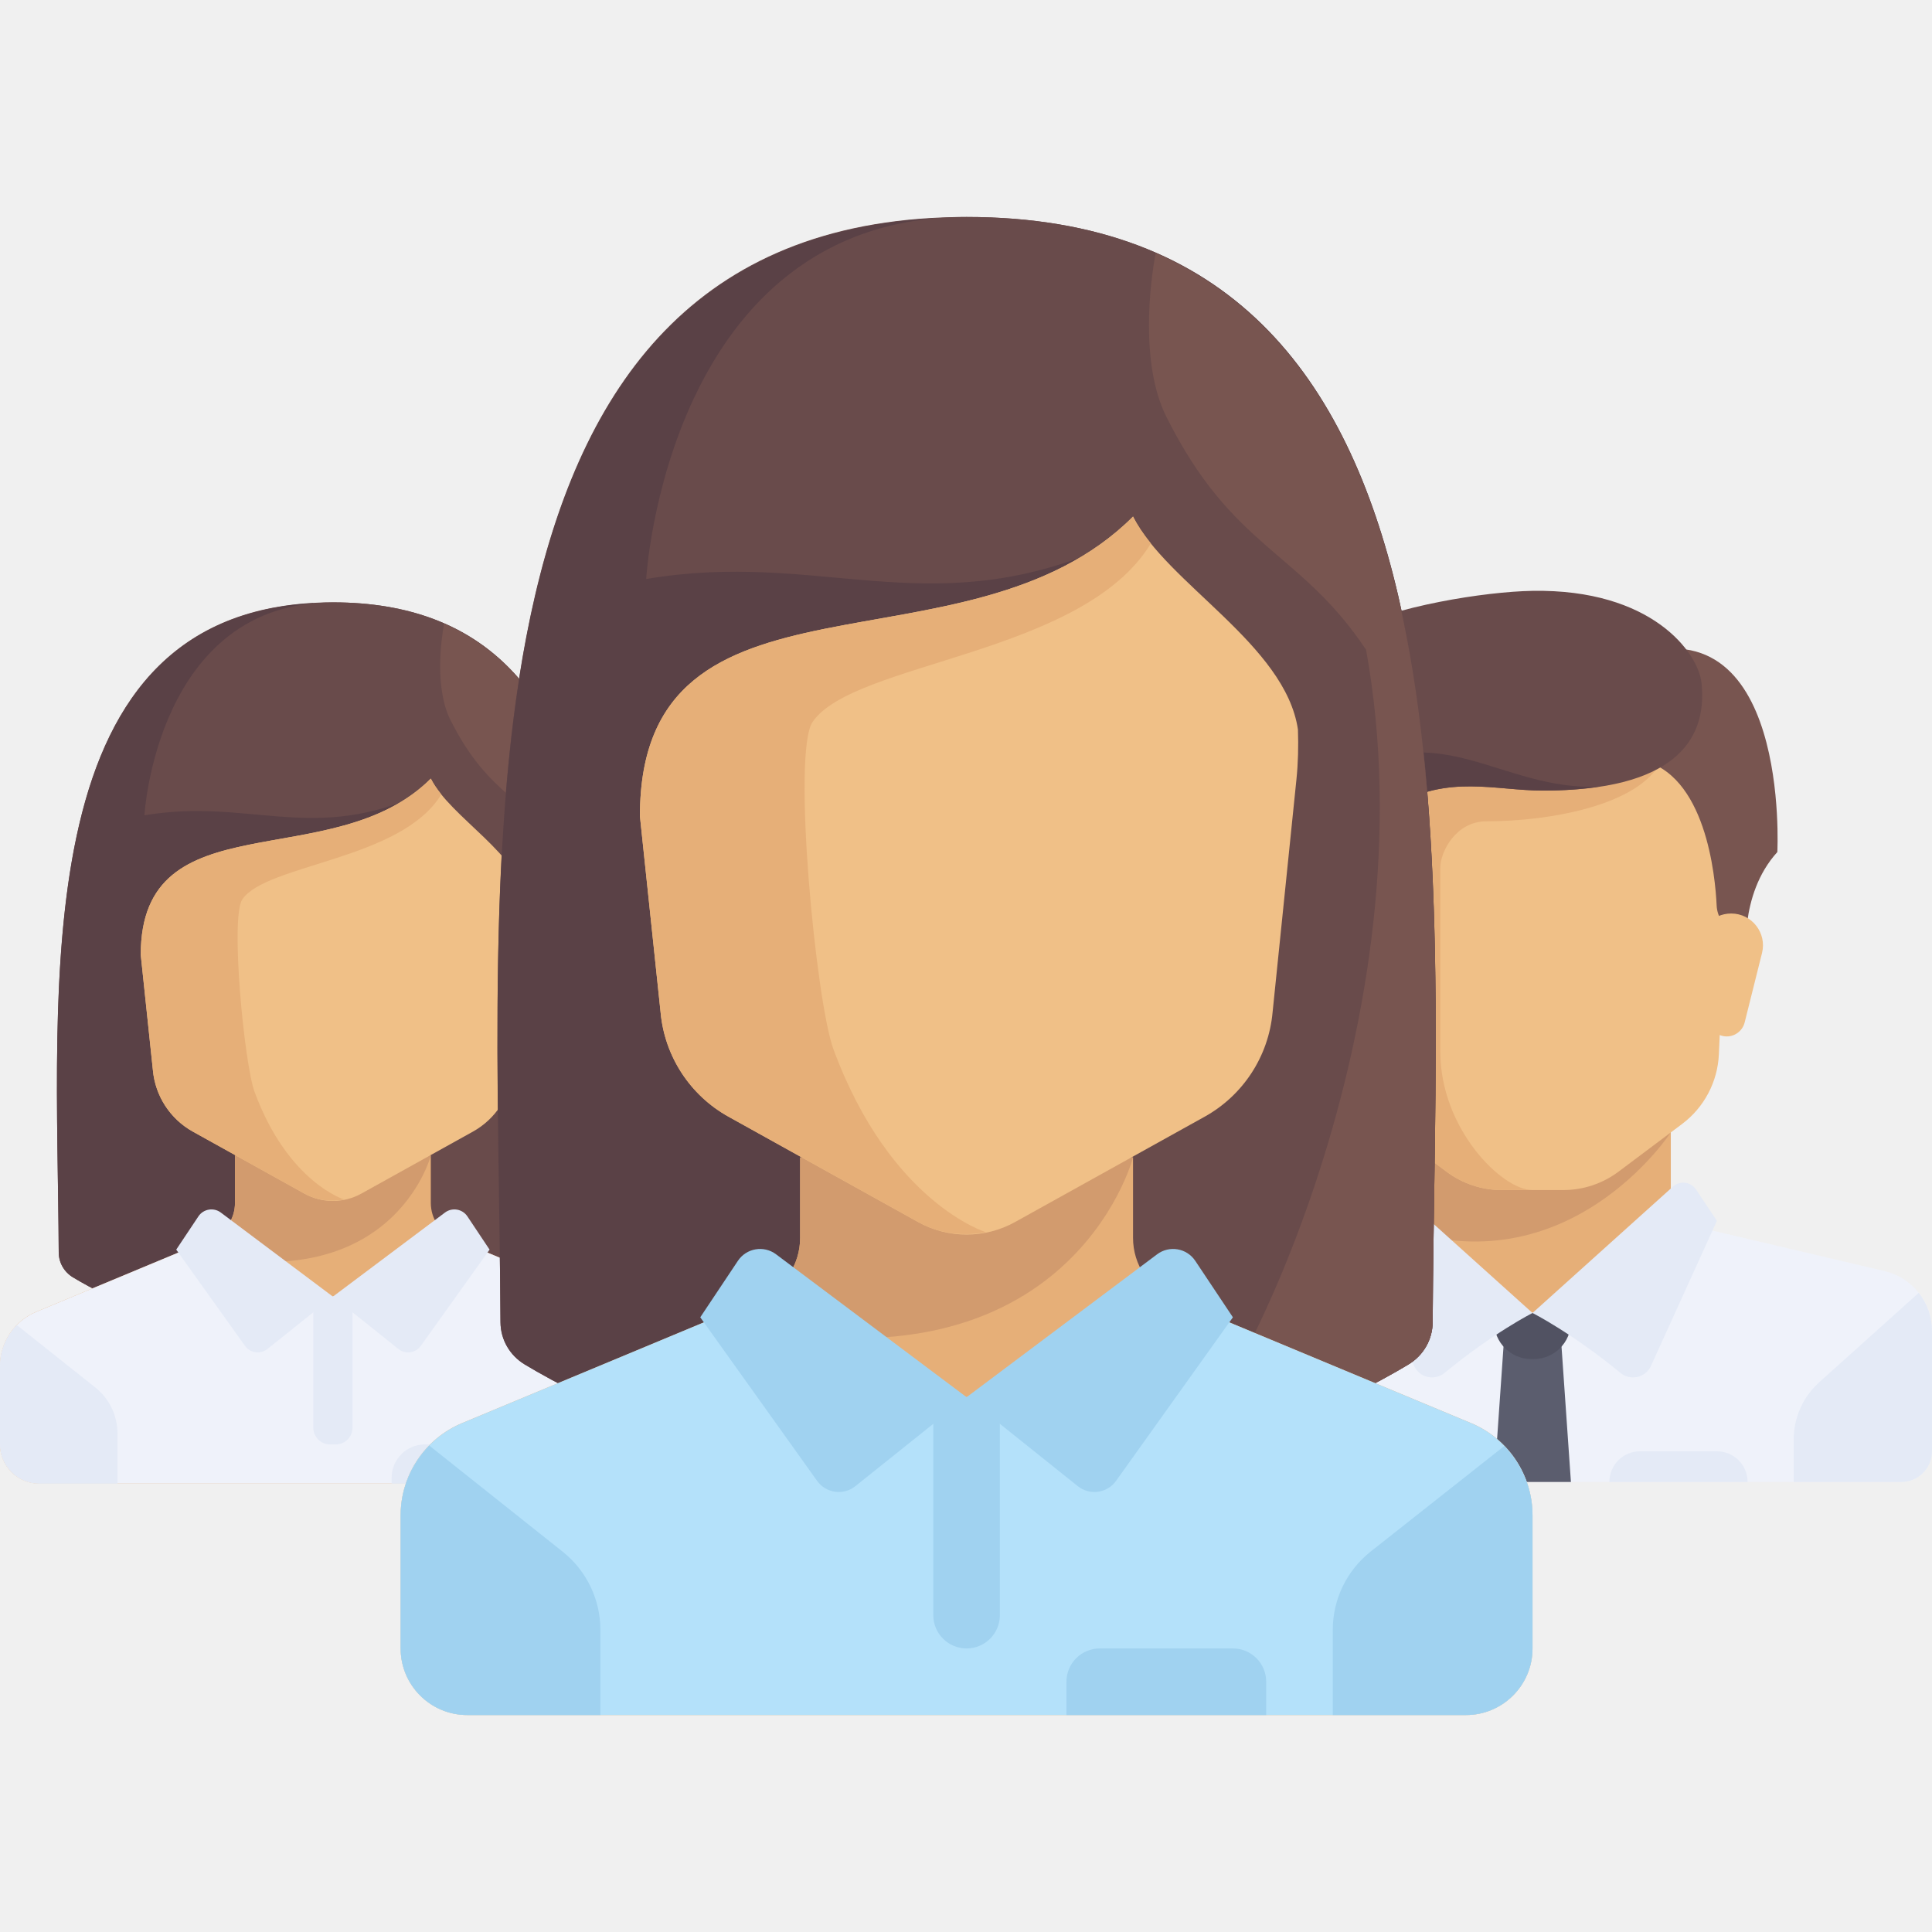
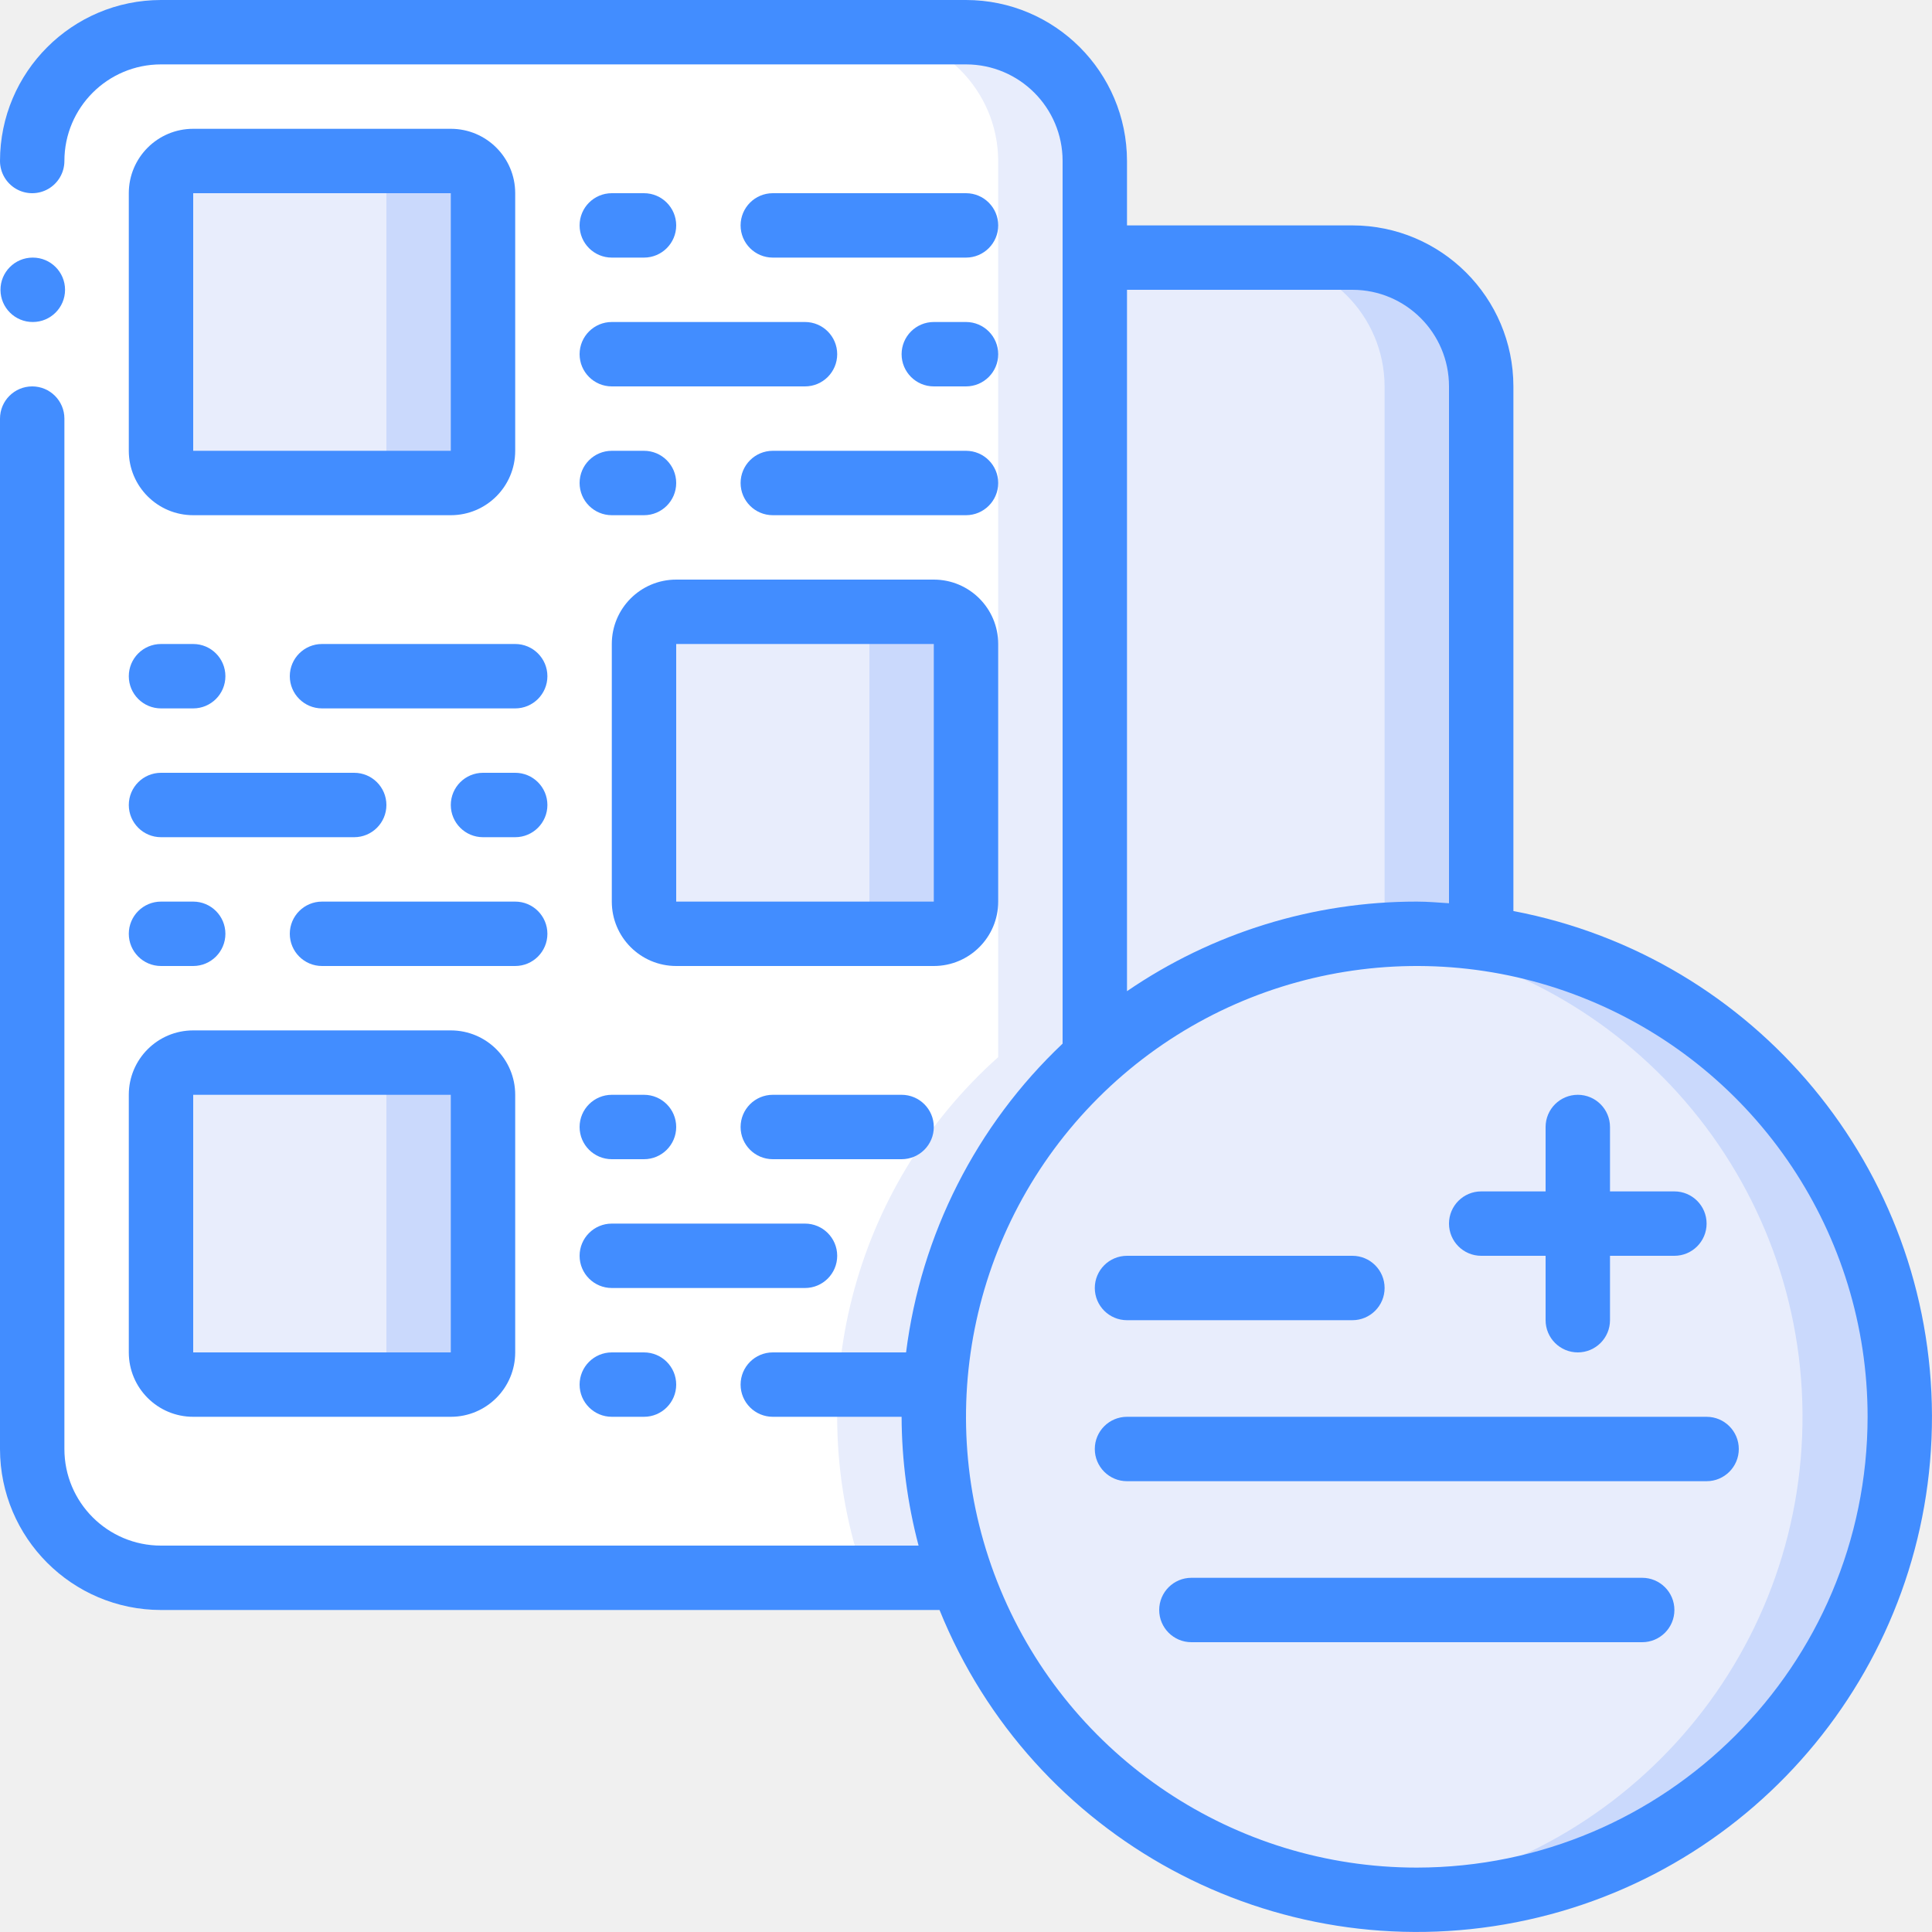
- <svg xmlns="http://www.w3.org/2000/svg" version="1.1" id="Layer_1" x="0px" y="0px" viewBox="0 0 512.001 512.001" style="enable-background:new 0 0 512.001 512.001;" xml:space="preserve">
-   <path style="fill:#694B4B;" d="M88.222,159.632c-82.142,0-73.034,99.89-72.659,172.277c0.014,2.734,1.446,5.198,3.788,6.61  c9.102,5.487,34.1,18.316,68.871,18.316s59.769-12.829,68.871-18.316c2.341-1.412,3.774-3.876,3.788-6.61  C161.256,259.522,170.364,159.632,88.222,159.632z" />
-   <path style="fill:#5A4146;" d="M82.93,159.838c-76.395,4.283-67.733,101.295-67.367,172.071c0.014,2.734,1.446,5.199,3.788,6.61  c9.102,5.487,34.1,18.316,68.871,18.316l20.759-145.308" />
-   <path style="fill:#694B4B;" d="M88.222,159.632c-46.706,0-49.949,56.436-49.949,56.436c26.921-4.541,43.463,6.811,70.708-4.541  L88.222,356.835c34.772,0,59.769-12.829,68.871-18.316c2.341-1.412,3.774-3.876,3.788-6.61  C161.256,259.522,170.364,159.632,88.222,159.632z" />
-   <path style="fill:#785550;" d="M160.881,331.909c0.322-62.201,7.037-144.651-43.183-166.639c-0.876,4.55-2.463,17.253,1.661,25.498  c10.379,20.759,20.759,20.759,31.137,36.327c10.379,57.085-19.831,117.674-29.865,125.923l0,0  c17.778-4.228,30.522-10.919,36.462-14.499C159.434,337.108,160.867,334.643,160.881,331.909z" />
-   <path style="fill:#E6AF78;" d="M166.864,347.653l-46.307-19.294c-3.867-1.611-6.387-5.39-6.387-9.581v-12.541H62.275v12.541  c0,4.191-2.52,7.97-6.387,9.581L9.581,347.653C3.779,350.071,0,355.74,0,362.025v20.759c0,5.732,4.647,10.379,10.379,10.379h155.686  c5.732,0,10.379-4.647,10.379-10.379v-20.759C176.445,355.74,172.666,350.071,166.864,347.653z" />
-   <path style="fill:#EFF2FA;" d="M166.864,347.653l-44.773-18.656l-33.869,14.618l-33.869-14.617L9.581,347.654  C3.779,350.071,0,355.74,0,362.025v20.759c0,5.732,4.647,10.379,10.379,10.379h155.686c5.732,0,10.379-4.647,10.379-10.379v-20.759  C176.445,355.74,172.666,350.071,166.864,347.653z" />
-   <path style="fill:#D29B6E;" d="M114.17,306.237H62.275v12.541c0,4.191-2.52,7.97-6.387,9.581l-7.232,3.014  C104.001,345.485,114.17,306.237,114.17,306.237z" />
-   <g>
-     <path style="fill:#E4EAF6;" d="M25.294,367.729L4.464,351.16C1.673,354.014,0,357.874,0,362.025v20.759   c0,5.732,4.647,10.379,10.379,10.379h20.759v-13.276C31.137,375.157,28.988,370.684,25.294,367.729z" />
-     <path style="fill:#E4EAF6;" d="M176.445,382.783v-20.759c0-4.119-1.645-7.952-4.397-10.8l-20.898,16.504   c-3.693,2.954-5.843,7.427-5.843,12.157v13.275h20.759C171.798,393.162,176.445,388.515,176.445,382.783z" />
-     <path style="fill:#E4EAF6;" d="M89.001,382.783h-1.557c-2.436,0-4.411-1.975-4.411-4.411v-34.745h10.379v34.744   C93.412,380.808,91.437,382.783,89.001,382.783z" />
-     <path style="fill:#E4EAF6;" d="M88.222,343.616L58.52,321.34c-1.907-1.43-4.623-0.965-5.945,1.018l-5.869,8.803l18.21,25.494   c1.384,1.938,4.112,2.317,5.972,0.829L88.222,343.616z" />
-     <path style="fill:#E4EAF6;" d="M88.222,343.616l29.702-22.276c1.907-1.43,4.623-0.965,5.945,1.018l5.869,8.803l-18.21,25.494   c-1.384,1.938-4.112,2.317-5.972,0.829L88.222,343.616z" />
+ <svg xmlns="http://www.w3.org/2000/svg" height="512" viewBox="0 0 60 60" width="512">
+   <g id="Page-1" fill="none" fill-rule="evenodd">
+     <g id="025---Write-Post" fill-rule="nonzero">
+       <g id="color_copy" transform="translate(1 1)">
+         <path id="Shape" d="m33 4v27.83c-4.535 4.05-6.171 10.439-4.14 16.17h-24.86c-2.209 0-4-1.791-4-4v-40c.007-2.206 1.794-3.993 4-4h25c2.206.007 3.993 1.794 4 4z" fill="#fff" />
+         <path id="Shape" d="m29 0h-3c2.206.007 3.993 1.794 4 4v27.83c-4.535 4.05-6.171 10.439-4.14 16.17h3c-2.031-5.731-.395-12.12 4.14-16.17v-27.83c-.007-2.206-1.794-3.993-4-4z" fill="#e8edfc" />
+         <path id="Shape" d="m45 11v17.14c-.663-.092-1.331-.139-2-.14-3.692-.004-7.255 1.36-10 3.83v-24.83h8c2.206.007 3.993 1.794 4 4z" fill="#e8edfc" />
+         <path id="Shape" d="m41 7h-3c2.206.007 3.993 1.794 4 4v17.047c.332-.022.663-.047 1-.047.669.001 1.337.048 2 .14v-17.14c-.007-2.206-1.794-3.993-4-4z" fill="#cad9fc" />
+         <rect id="Rectangle-path" fill="#e8edfc" height="10" rx="1" width="10" x="4" y="4" />
+         <path id="Shape" d="m13 4h-3c.552 0 1 .448 1 1v8c0 .552-.448 1-1 1h3c.552 0 1-.448 1-1v-8c0-.552-.448-1-1-1z" fill="#cad9fc" />
+         <rect id="Rectangle-path" fill="#e8edfc" height="10" rx="1" width="10" x="19" y="18" />
+         <path id="Shape" d="m28 18h-3c.552 0 1 .448 1 1v8c0 .552-.448 1-1 1h3c.552 0 1-.448 1-1v-8c0-.552-.448-1-1-1z" fill="#cad9fc" />
+         <rect id="Rectangle-path" fill="#e8edfc" height="10" rx="1" width="10" x="4" y="32" />
+         <path id="Shape" d="m13 32h-3c.552 0 1 .448 1 1v8c0 .552-.448 1-1 1h3c.552 0 1-.448 1-1v-8c0-.552-.448-1-1-1z" fill="#cad9fc" />
+         <path id="Shape" d="m58 43c-.003 7.303-5.265 13.543-12.463 14.778-7.198 1.235-14.239-2.893-16.677-9.778-1.619-4.591-.911-9.681 1.899-13.656s7.373-6.34 12.241-6.344c.669.001 1.337.048 2 .14 7.444.998 13 7.35 13 14.86z" fill="#e8edfc" />
+         <path id="Shape" d="m45 28.14c-.663-.092-1.331-.139-2-.14-.514.002-1.028.03-1.539.083.18.019.362.032.539.057 7.523 1.023 13.095 7.505 12.977 15.096s-5.888 13.897-13.439 14.686c.482.046.968.078 1.462.078 7.878-.023 14.396-6.137 14.922-13.997s-5.118-14.789-12.922-15.863z" fill="#cad9fc" />
+       </g>
+       <g id="color" fill="#fff" transform="translate(1 1)">
+         <path id="Shape" d="m7 48c-2.209 0-4-1.791-4-4v-40c.007-2.206 1.794-3.993 4-4h-3c-2.206.007-3.993 1.794-4 4v40c0 2.209 1.791 4 4 4z" />
+       </g>
+       <g id="outline">
+         <path id="Rectangle-path" d="m0 5h2v8h-2z" fill="#fff" />
+         <g fill="#428dff">
+           <path id="Shape" d="m1.02 10c-.552.003-1.002-.443-1.005-.995s.443-1.002.995-1.005h.01c.552 0 1 .448 1 1s-.448 1-1 1z" />
+           <path id="Shape" d="m14 4h-8c-1.105 0-2 .895-2 2v8c0 1.105.895 2 2 2h8c1.105 0 2-.895 2-2v-8c0-1.105-.895-2-2-2zm-8 10v-8h8v8z" />
+           <path id="Shape" d="m31 28v-8c0-1.105-.895-2-2-2h-8c-1.105 0-2 .895-2 2v8c0 1.105.895 2 2 2h8c1.105 0 2-.895 2-2zm-10-8h8v8h-8z" />
+           <path id="Shape" d="m19 8h1c.552 0 1-.448 1-1s-.448-1-1-1h-1c-.552 0-1 .448-1 1s.448 1 1 1z" />
+           <path id="Shape" d="m30 6h-6c-.552 0-1 .448-1 1s.448 1 1 1h6c.552 0 1-.448 1-1s-.448-1-1-1z" />
+           <path id="Shape" d="m19 16h1c.552 0 1-.448 1-1s-.448-1-1-1h-1c-.552 0-1 .448-1 1s.448 1 1 1z" />
+           <path id="Shape" d="m30 14h-6c-.552 0-1 .448-1 1s.448 1 1 1h6c.552 0 1-.448 1-1s-.448-1-1-1z" />
+           <path id="Shape" d="m30 10h-1c-.552 0-1 .448-1 1s.448 1 1 1h1c.552 0 1-.448 1-1s-.448-1-1-1z" />
+           <path id="Shape" d="m19 12h6c.552 0 1-.448 1-1s-.448-1-1-1h-6c-.552 0-1 .448-1 1s.448 1 1 1z" />
+           <path id="Shape" d="m4 42c0 1.105.895 2 2 2h8c1.105 0 2-.895 2-2v-8c0-1.105-.895-2-2-2h-8c-1.105 0-2 .895-2 2zm2-8h8v8h-8z" />
+           <path id="Shape" d="m19 36h1c.552 0 1-.448 1-1s-.448-1-1-1h-1c-.552 0-1 .448-1 1s.448 1 1 1z" />
+           <path id="Shape" d="m24 34c-.552 0-1 .448-1 1s.448 1 1 1h4c.552 0 1-.448 1-1s-.448-1-1-1z" />
+           <path id="Shape" d="m19 44h1c.552 0 1-.448 1-1s-.448-1-1-1h-1c-.552 0-1 .448-1 1s.448 1 1 1z" />
+           <path id="Shape" d="m19 40h6c.552 0 1-.448 1-1s-.448-1-1-1h-6c-.552 0-1 .448-1 1s.448 1 1 1z" />
+           <path id="Shape" d="m5 22h1c.552 0 1-.448 1-1s-.448-1-1-1h-1c-.552 0-1 .448-1 1s.448 1 1 1z" />
+           <path id="Shape" d="m16 20h-6c-.552 0-1 .448-1 1s.448 1 1 1h6c.552 0 1-.448 1-1s-.448-1-1-1z" />
+           <path id="Shape" d="m5 30h1c.552 0 1-.448 1-1s-.448-1-1-1h-1c-.552 0-1 .448-1 1s.448 1 1 1z" />
+           <path id="Shape" d="m16 28h-6c-.552 0-1 .448-1 1s.448 1 1 1h6c.552 0 1-.448 1-1s-.448-1-1-1z" />
+           <path id="Shape" d="m16 24h-1c-.552 0-1 .448-1 1s.448 1 1 1h1c.552 0 1-.448 1-1s-.448-1-1-1z" />
+           <path id="Shape" d="m5 26h6c.552 0 1-.448 1-1s-.448-1-1-1h-6c-.552 0-1 .448-1 1s.448 1 1 1z" />
+           <path id="Shape" d="m47 28.292v-16.292c-.003-2.76-2.24-4.997-5-5h-7v-2c-.003-2.76-2.24-4.997-5-5h-25c-2.76.003-4.997 2.24-5 5 0 .357.191.687.5.866.309.179.691.179 1 0 .309-.179.5-.509.5-.866 0-1.657 1.343-3 3-3h25c1.657 0 3 1.343 3 3v27.411c-2.681 2.537-4.399 5.926-4.861 9.589h-4.139c-.552 0-1 .448-1 1s.448 1 1 1h4c.005 1.35.182 2.694.527 4h-23.527c-1.657 0-3-1.343-3-3v-32c0-.552-.448-1-1-1s-1 .448-1 1v32c.003 2.76 2.24 4.997 5 5h24.178c2.873 7.104 10.382 11.172 17.902 9.699 7.52-1.473 12.939-8.073 12.919-15.736-.019-7.663-5.472-14.236-12.999-15.67zm-12-19.292h7c1.657 0 3 1.343 3 3v16.051c-.332-.021-.662-.051-1-.051-3.212-.003-6.35.967-9 2.782zm9 49c-5.662 0-10.767-3.411-12.934-8.642-2.167-5.231-.969-11.253 3.035-15.257 4.004-4.004 10.026-5.202 15.257-3.035 5.231 2.167 8.642 7.272 8.642 12.934-.008 7.729-6.271 13.992-14 14z" />
+           <path id="Shape" d="m46 39h2v2c0 .552.448 1 1 1s1-.448 1-1v-2h2c.552 0 1-.448 1-1s-.448-1-1-1h-2v-2c0-.552-.448-1-1-1s-1 .448-1 1v2h-2c-.552 0-1 .448-1 1s.448 1 1 1z" />
+           <path id="Shape" d="m35 41h7c.552 0 1-.448 1-1s-.448-1-1-1h-7c-.552 0-1 .448-1 1s.448 1 1 1z" />
+           <path id="Shape" d="m53 44h-18c-.552 0-1 .448-1 1s.448 1 1 1h18c.552 0 1-.448 1-1s-.448-1-1-1z" />
+           <path id="Shape" d="m51 49h-14c-.552 0-1 .448-1 1s.448 1 1 1h14c.552 0 1-.448 1-1s-.448-1-1-1z" />
+         </g>
+       </g>
+     </g>
  </g>
-   <path style="fill:#F0C087;" d="M114.17,206.339C88.222,232.286,37.3,211.527,37.3,253.043l3.222,30.581  c0.622,6.841,4.588,12.931,10.591,16.267l29.548,16.415c4.702,2.612,10.419,2.612,15.121,0l29.548-16.415  c6.005-3.336,9.97-9.427,10.591-16.267l3.72-36.32c0.265-2.582,0.321-5.179,0.234-7.769  C137.935,226.325,119.359,216.717,114.17,206.339z" />
-   <path style="fill:#E6AF78;" d="M37.3,253.043l3.222,30.581c0.622,6.841,4.588,12.931,10.591,16.267l29.548,16.415  c3.263,1.813,7.005,2.282,10.567,1.579l0,0c0,0-14.897-4.515-23.764-28.516c-2.716-7.352-6.487-46.274-3.243-51.031  c6.412-9.402,42.165-10.379,52.729-27.822c-0.522-0.647-1.004-1.296-1.444-1.945c-0.035-0.052-0.078-0.105-0.114-0.158  c-0.459-0.69-0.875-1.382-1.223-2.077C88.222,232.286,37.3,211.527,37.3,253.043z" />
-   <path style="fill:#E4EAF6;" d="M126.106,382.783h-13.493c-4.872,0-8.822,3.95-8.822,8.822v1.557h31.137v-1.557  C134.928,386.732,130.978,382.783,126.106,382.783z" />
-   <polygon style="fill:#E6AF78;" points="442.78,323.524 442.78,295.022 369.487,295.022 369.487,323.524 406.133,356.099 " />
-   <path style="fill:#EFF2FA;" d="M499.443,336.857l-50.385-11.855c-0.761-0.179-1.461-0.483-2.115-0.851l-40.81,23.806l-39.218-24.957  c-1.016,0.956-2.275,1.666-3.706,2.003l-50.385,11.855c-7.358,1.731-12.557,8.296-12.557,15.855v31.89  c0,4.497,3.646,8.144,8.144,8.144h195.447c4.497,0,8.144-3.646,8.144-8.144v-31.89C512,345.153,506.8,338.588,499.443,336.857z" />
-   <path style="fill:#D29B6E;" d="M369.487,295.022v30.073c46.165,16.632,73.293-24.995,73.293-24.995v-5.078L369.487,295.022  L369.487,295.022z" />
-   <path style="fill:#F0C087;" d="M353.2,201.37l3.549,78.063c0.332,7.293,3.907,14.055,9.747,18.435l16.836,12.627  c4.229,3.172,9.373,4.886,14.658,4.886h16.287c5.286,0,10.43-1.715,14.658-4.886l16.836-12.627c5.84-4.38,9.416-11.143,9.747-18.435  l3.549-78.063L353.2,201.37L353.2,201.37z" />
-   <path style="fill:#E6AF78;" d="M393.918,217.657c16.287,0,40.718-4.071,46.513-16.287H353.2l3.548,78.063  c0.332,7.293,3.907,14.055,9.747,18.435l16.836,12.627c4.229,3.172,9.373,4.886,14.658,4.886h8.144  c-8.144,0-24.431-16.287-24.431-36.647c0-9.957,0-36.646,0-48.862C381.702,225.801,385.774,217.657,393.918,217.657z" />
-   <path style="fill:#E4EAF6;" d="M482.107,366.319l26.385-23.702c2.211,2.8,3.508,6.322,3.508,10.094v31.89  c0,4.497-3.646,8.144-8.144,8.144h-28.502v-11.28C475.354,375.687,477.808,370.181,482.107,366.319z" />
-   <polygon style="fill:#5B5D6E;" points="416.313,392.745 395.953,392.745 398.499,356.099 413.768,356.099 " />
-   <path style="fill:#515262;" d="M416.313,347.955h-20.36v2.352c0,5.448,4.416,9.863,9.863,9.863h0.632  c5.448,0,9.863-4.416,9.863-9.863v-2.352H416.313z" />
-   <g>
-     <path style="fill:#E4EAF6;" d="M368.914,314.46l37.218,33.496c0,0-10.423,5.261-23.286,15.867c-2.653,2.188-6.667,1.301-8.09-1.829   l-17.486-38.468l5.532-8.297C364.18,313.162,367.069,312.799,368.914,314.46z" />
-     <path style="fill:#E4EAF6;" d="M443.351,314.46l-37.218,33.496c0,0,10.423,5.261,23.286,15.867c2.653,2.188,6.667,1.301,8.09-1.829   l17.486-38.468l-5.532-8.297C448.086,313.162,445.197,312.799,443.351,314.46z" />
-   </g>
-   <path style="fill:#785550;" d="M430.818,174.394l3.818,26.976c17.425,3.485,19.936,30.83,20.298,38.641  c0.066,1.417,0.518,2.787,1.287,3.979l6.649,10.313c0,0-2.276-17.051,8.144-28.502C471.013,225.801,474.59,158.107,430.818,174.394z  " />
-   <path style="fill:#F0C087;" d="M466.954,252.562l-4.599,18.393c-0.545,2.179-2.503,3.708-4.749,3.708l0,0  c-2.469,0-4.551-1.838-4.858-4.288l-2.351-18.812c-0.629-5.031,3.294-9.474,8.363-9.474h0.017  C464.261,242.088,468.284,247.242,466.954,252.562z" />
-   <path style="fill:#694B4B;" d="M357.101,167.099l6.023,4.114c-27.23,20.105-22.141,54.588-22.141,54.588  c8.144,8.144,8.144,28.502,8.144,28.502l8.144-8.144c0,0-3.143-23.525,12.216-32.574c14.251-8.398,26.721-4.071,39.445-4.071  c34.101,0,43.645-12.852,41.991-28.502c-0.856-8.099-13.238-24.967-44.789-24.431C393.399,156.797,369.487,160.653,357.101,167.099z  " />
-   <path style="fill:#5A4146;" d="M354.726,205.951c0,0-4.326-17.051,8.398-34.738c-27.23,20.105-22.141,54.588-22.141,54.588  c8.144,8.144,8.144,28.502,8.144,28.502l8.144-8.144c0,0-3.143-23.525,12.215-32.574c14.251-8.398,26.721-4.071,39.445-4.071  c5.546,0,10.379-0.372,14.684-1.008C397.353,209.387,381.872,189.495,354.726,205.951z" />
-   <path style="fill:#E6AF78;" d="M345.311,252.562l4.599,18.393c0.545,2.179,2.503,3.708,4.75,3.708l0,0  c2.469,0,4.551-1.838,4.858-4.288l2.351-18.812c0.629-5.031-3.294-9.474-8.364-9.474h-0.017  C348.006,242.088,343.981,247.242,345.311,252.562z" />
-   <path style="fill:#E4EAF6;" d="M454.995,384.602h-20.36c-4.497,0-8.144,3.646-8.144,8.144l0,0h36.646l0,0  C463.138,388.248,459.492,384.602,454.995,384.602z" />
-   <path style="fill:#694B4B;" d="M256.155,57.5c-139.642,0-124.158,169.814-123.52,292.871c0.024,4.647,2.458,8.838,6.439,11.237  c15.474,9.328,57.97,31.137,117.081,31.137s101.607-21.809,117.081-31.137c3.98-2.4,6.415-6.59,6.439-11.237  C380.313,227.313,395.797,57.5,256.155,57.5z" />
-   <path style="fill:#5A4146;" d="M247.157,57.849C117.286,65.13,132.011,230.051,132.635,350.37c0.024,4.647,2.458,8.838,6.439,11.237  c15.474,9.328,57.97,31.137,117.081,31.137l35.289-247.023" />
-   <path style="fill:#694B4B;" d="M256.155,57.5c-79.4,0-84.914,95.942-84.914,95.942c45.765-7.719,73.886,11.579,120.203-7.719  l-35.289,247.023c59.111,0,101.607-21.809,117.081-31.137c3.98-2.4,6.415-6.59,6.439-11.237  C380.313,227.313,395.797,57.5,256.155,57.5z" />
-   <path style="fill:#785550;" d="M379.675,350.372c0.548-105.742,11.962-245.906-73.41-283.286  c-1.489,7.736-4.185,29.331,2.823,43.348c17.645,35.289,35.289,35.289,52.933,61.756c17.644,97.045-33.714,200.047-50.771,214.068  l0,0c30.222-7.188,51.887-18.562,61.985-24.649C377.216,359.209,379.651,355.019,379.675,350.372z" />
-   <path style="fill:#E6AF78;" d="M389.846,377.137l-78.722-32.801c-6.575-2.739-10.858-9.164-10.858-16.288v-21.32h-88.222v21.32  c0,7.123-4.283,13.548-10.858,16.288l-78.722,32.801c-9.862,4.109-16.287,13.746-16.287,24.431v35.289  c0,9.744,7.9,17.645,17.644,17.645h264.667c9.744,0,17.644-7.9,17.644-17.645v-35.289  C406.133,390.882,399.708,381.246,389.846,377.137z" />
-   <path style="fill:#B4E1FA;" d="M389.846,377.137l-76.114-31.714l-57.577,24.849l-57.577-24.849l-76.114,31.714  c-9.862,4.109-16.287,13.746-16.287,24.431v35.289c0,9.744,7.9,17.645,17.644,17.645h264.667c9.744,0,17.644-7.9,17.644-17.645  v-35.289C406.133,390.882,399.708,381.246,389.846,377.137z" />
-   <path style="fill:#D29B6E;" d="M300.266,306.728h-88.222v21.32c0,7.123-4.283,13.548-10.858,16.288l-12.295,5.124  C282.978,373.449,300.266,306.728,300.266,306.728z" />
-   <g>
-     <path style="fill:#A0D2F0;" d="M149.178,411.265l-35.411-28.167c-4.744,4.852-7.588,11.413-7.588,18.469v35.289   c0,9.744,7.9,17.644,17.644,17.644h35.289v-22.568C159.11,423.892,155.456,416.288,149.178,411.265z" />
-     <path style="fill:#A0D2F0;" d="M406.133,436.856v-35.289c0-7.002-2.797-13.518-7.475-18.359l-35.526,28.057   c-6.278,5.023-9.933,12.627-9.933,20.667V454.5h35.289C398.233,454.501,406.133,446.601,406.133,436.856z" />
-     <path style="fill:#A0D2F0;" d="M256.155,436.856L256.155,436.856c-4.872,0-8.822-3.95-8.822-8.822v-57.742h17.644v57.743   C264.977,432.907,261.027,436.856,256.155,436.856z" />
-     <path style="fill:#A0D2F0;" d="M256.155,370.272l-50.494-37.871c-3.241-2.431-7.86-1.64-10.107,1.731l-9.977,14.966l30.957,43.339   c2.353,3.295,6.991,3.938,10.152,1.409L256.155,370.272z" />
-     <path style="fill:#A0D2F0;" d="M256.155,370.272l50.494-37.871c3.241-2.431,7.86-1.64,10.107,1.731l9.977,14.966l-30.957,43.339   c-2.353,3.295-6.991,3.938-10.152,1.409L256.155,370.272z" />
-   </g>
-   <path style="fill:#F0C087;" d="M300.266,136.9c-44.111,44.111-130.679,8.822-130.679,79.4l5.479,51.989  c1.056,11.629,7.799,21.983,18.006,27.653l50.231,27.906c7.994,4.441,17.713,4.441,25.707,0l50.231-27.906  c10.207-5.672,16.949-16.025,18.006-27.653l6.324-61.745c0.45-4.388,0.546-8.803,0.397-13.208  C340.665,170.879,309.088,154.544,300.266,136.9z" />
-   <path style="fill:#E6AF78;" d="M169.587,216.3l5.479,51.989c1.056,11.629,7.799,21.983,18.006,27.653l50.231,27.906  c5.547,3.081,11.908,3.88,17.963,2.685l0,0c0,0-25.326-7.674-40.398-48.477c-4.617-12.5-11.028-78.665-5.514-86.752  c10.899-15.985,71.681-17.645,89.641-47.298c-0.888-1.101-1.707-2.203-2.455-3.308c-0.061-0.089-0.133-0.179-0.193-0.268  c-0.78-1.172-1.488-2.348-2.079-3.53C256.155,181.011,169.587,145.722,169.587,216.3z" />
-   <path style="fill:#A0D2F0;" d="M326.733,436.856h-35.289c-4.872,0-8.822,3.95-8.822,8.822v8.822h52.933v-8.822  C335.555,440.806,331.605,436.856,326.733,436.856z" />
-   <g>
- </g>
-   <g>
- </g>
-   <g>
- </g>
-   <g>
- </g>
-   <g>
- </g>
-   <g>
- </g>
-   <g>
- </g>
-   <g>
- </g>
-   <g>
- </g>
-   <g>
- </g>
-   <g>
- </g>
-   <g>
- </g>
-   <g>
- </g>
-   <g>
- </g>
-   <g>
- </g>
</svg>
